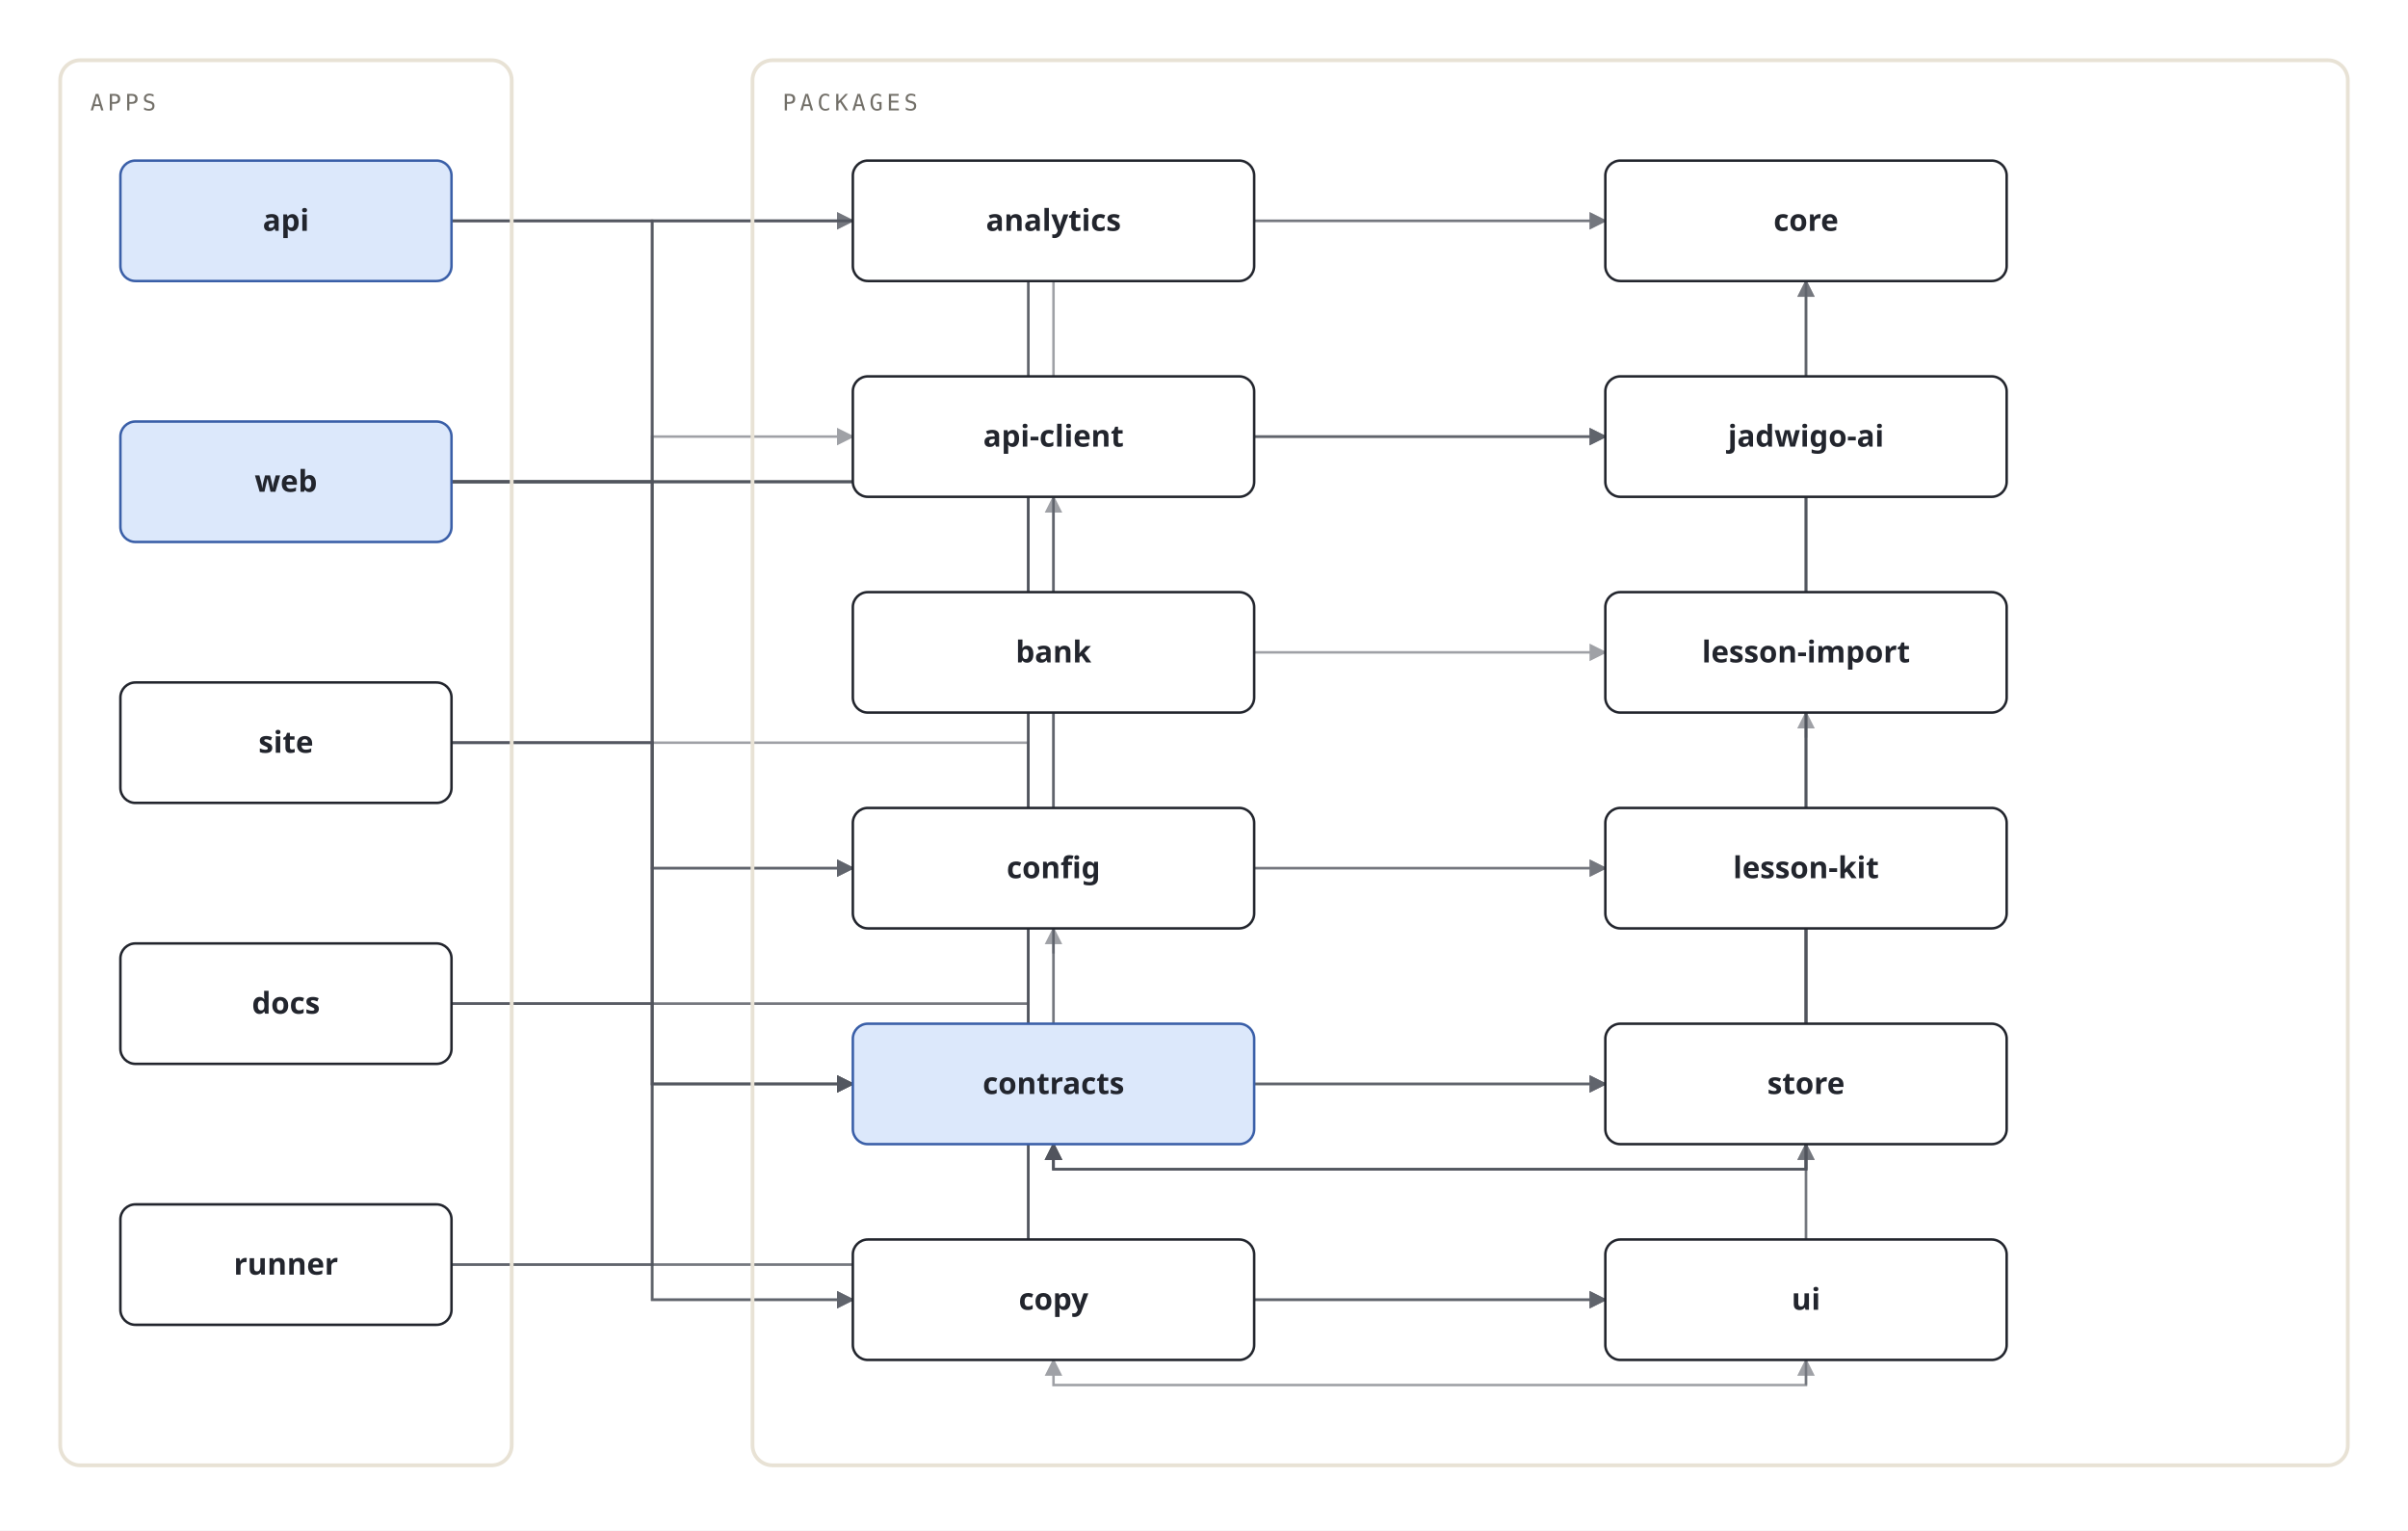
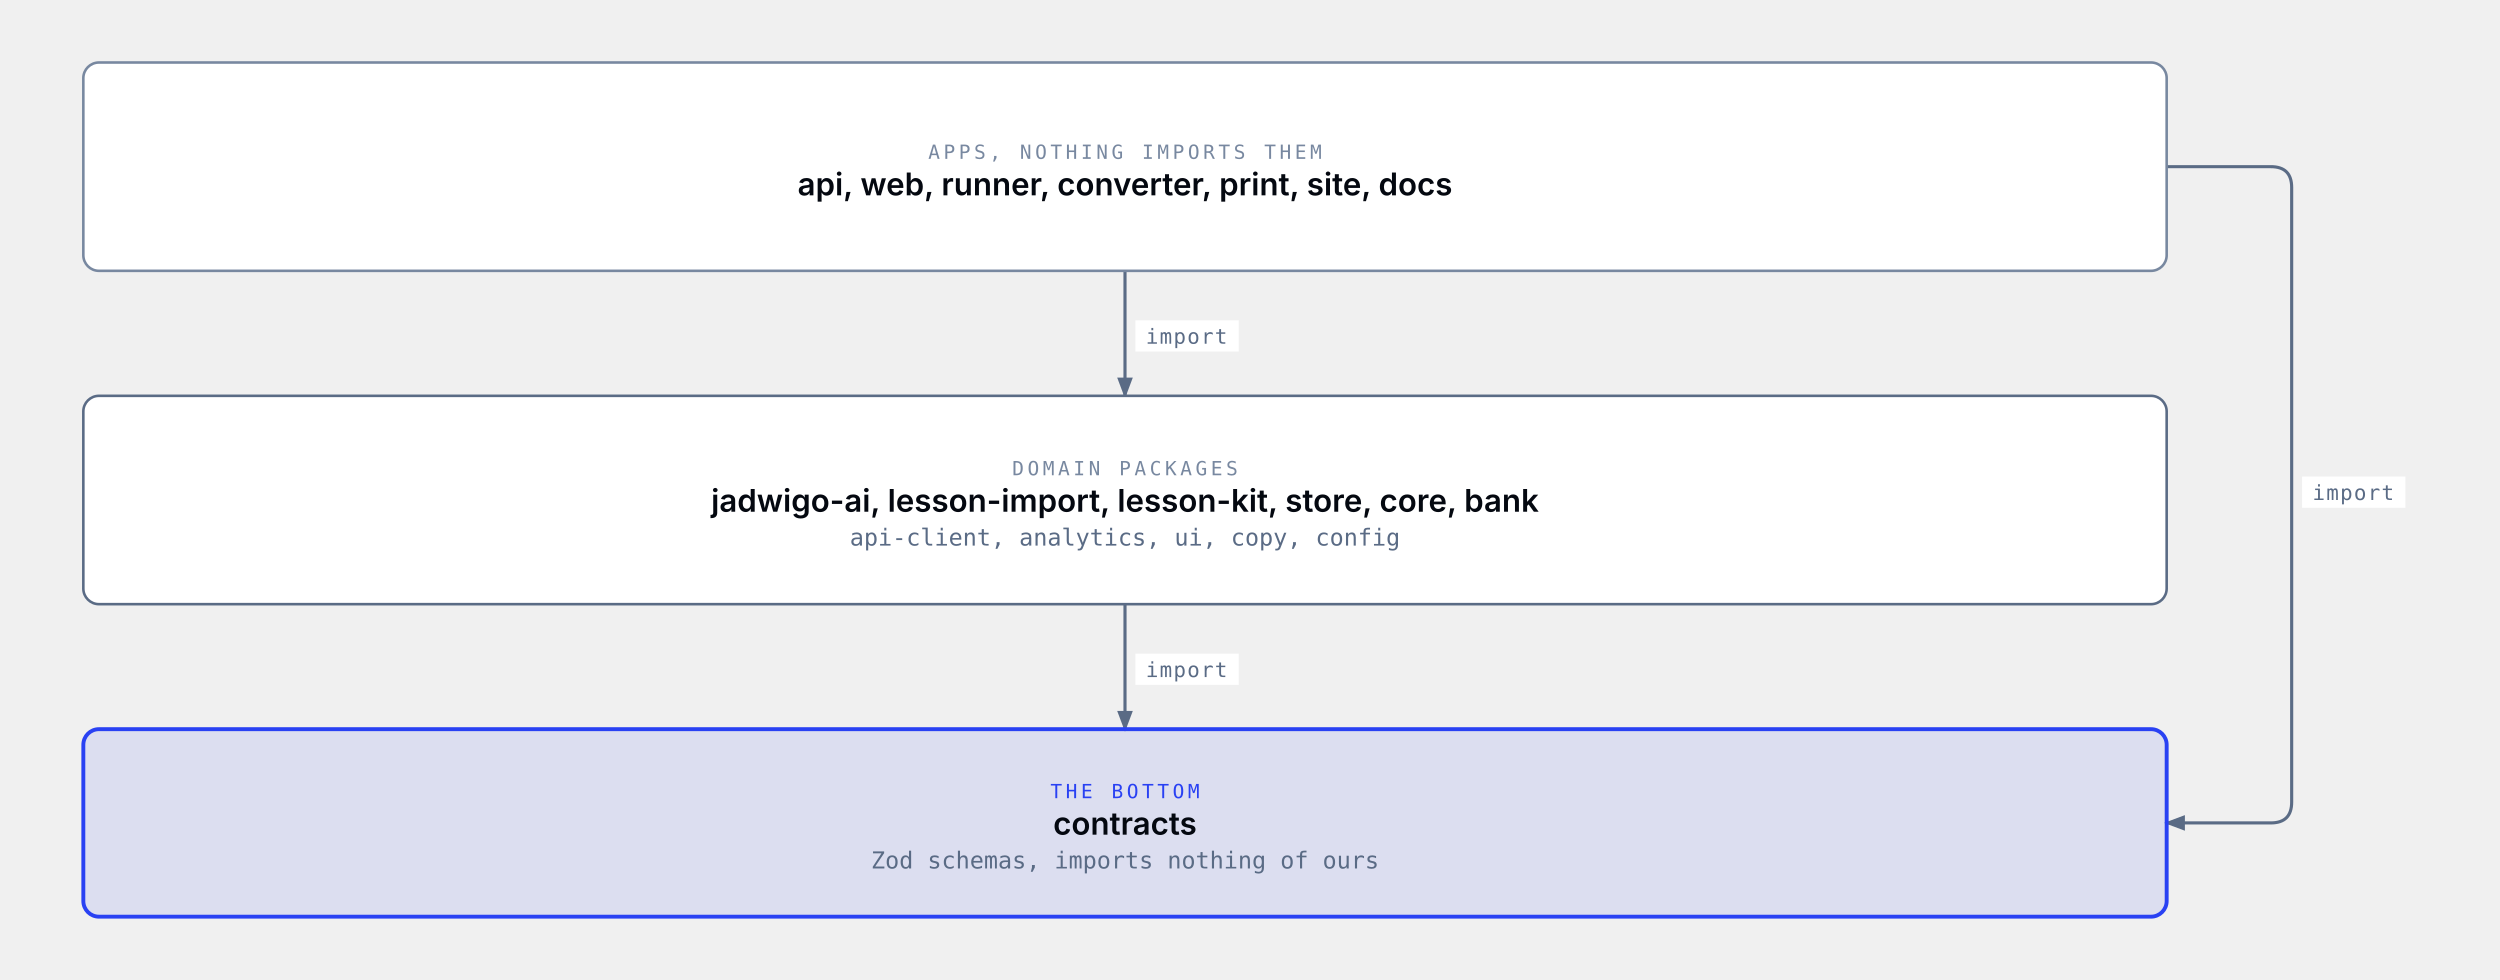
- <svg xmlns="http://www.w3.org/2000/svg" viewBox="0 0 960 610" role="img" aria-labelledby="monorepo-light-title monorepo-light-desc">
+ <svg xmlns="http://www.w3.org/2000/svg" viewBox="0 0 960 376" role="img" aria-labelledby="monorepo-light-title monorepo-light-desc">
  <defs>
-     <marker id="a-m-light" viewBox="0 0 10 10" refX="9" refY="5" markerWidth="7" markerHeight="7" orient="auto-start-reverse">
-       <path d="M0,0 L10,5 L0,10 z" fill="#50535c" />
+     <marker id="monorepo-light-default" markerWidth="8" markerHeight="6" refX="7" refY="3" orient="auto" markerUnits="userSpaceOnUse">
+       <polygon points="0 0, 8 3, 0 6" fill="#5a6b85" />
    </marker>
-     <marker id="a-a-light" viewBox="0 0 10 10" refX="9" refY="5" markerWidth="7" markerHeight="7" orient="auto-start-reverse">
-       <path d="M0,0 L10,5 L0,10 z" fill="#3a5fa8" />
+     <marker id="monorepo-light-accent" markerWidth="8" markerHeight="6" refX="7" refY="3" orient="auto" markerUnits="userSpaceOnUse">
+       <polygon points="0 0, 8 3, 0 6" fill="#2941f3" />
    </marker>
-     <marker id="a-l-light" viewBox="0 0 10 10" refX="9" refY="5" markerWidth="7" markerHeight="7" orient="auto-start-reverse">
-       <path d="M0,0 L10,5 L0,10 z" fill="#2f63b8" />
+     <marker id="monorepo-light-link" markerWidth="8" markerHeight="6" refX="7" refY="3" orient="auto" markerUnits="userSpaceOnUse">
+       <polygon points="0 0, 8 3, 0 6" fill="#0f7f76" />
+     </marker>
+     <marker id="monorepo-light-open" markerWidth="8" markerHeight="6" refX="7" refY="3" orient="auto" markerUnits="userSpaceOnUse">
+       <polyline points="0 0, 8 3, 0 6" fill="none" stroke="#5a6b85" stroke-width="1.2" />
    </marker>
  </defs>
-   <rect x="0" y="0" width="960" height="610" fill="#ffffff" />
-   <polyline points="180,88 260,88 260,432 340,432" fill="none" stroke="#50535c" stroke-width="1" opacity="0.55" marker-end="url(#a-m-light)" />
-   <polyline points="180,88 260,88 260,518 340,518" fill="none" stroke="#50535c" stroke-width="1" opacity="0.55" marker-end="url(#a-m-light)" />
-   <polyline points="180,88 410,88 410,88 640,88" fill="none" stroke="#50535c" stroke-width="1" opacity="0.55" marker-end="url(#a-m-light)" />
-   <polyline points="180,88 410,88 410,174 640,174" fill="none" stroke="#50535c" stroke-width="1" opacity="0.55" marker-end="url(#a-m-light)" />
-   <polyline points="180,88 410,88 410,432 640,432" fill="none" stroke="#50535c" stroke-width="1" opacity="0.55" marker-end="url(#a-m-light)" />
-   <polyline points="180,192 260,192 260,88 340,88" fill="none" stroke="#50535c" stroke-width="1" opacity="0.55" marker-end="url(#a-m-light)" />
-   <polyline points="180,192 260,192 260,174 340,174" fill="none" stroke="#50535c" stroke-width="1" opacity="0.55" marker-end="url(#a-m-light)" />
-   <polyline points="180,192 260,192 260,346 340,346" fill="none" stroke="#50535c" stroke-width="1" opacity="0.55" marker-end="url(#a-m-light)" />
-   <polyline points="180,192 260,192 260,432 340,432" fill="none" stroke="#50535c" stroke-width="1" opacity="0.55" marker-end="url(#a-m-light)" />
-   <polyline points="180,192 260,192 260,518 340,518" fill="none" stroke="#50535c" stroke-width="1" opacity="0.55" marker-end="url(#a-m-light)" />
-   <polyline points="180,192 410,192 410,88 640,88" fill="none" stroke="#50535c" stroke-width="1" opacity="0.55" marker-end="url(#a-m-light)" />
-   <polyline points="180,192 410,192 410,174 640,174" fill="none" stroke="#50535c" stroke-width="1" opacity="0.55" marker-end="url(#a-m-light)" />
-   <polyline points="180,192 410,192 410,260 640,260" fill="none" stroke="#50535c" stroke-width="1" opacity="0.55" marker-end="url(#a-m-light)" />
-   <polyline points="180,192 410,192 410,346 640,346" fill="none" stroke="#50535c" stroke-width="1" opacity="0.55" marker-end="url(#a-m-light)" />
-   <polyline points="180,192 410,192 410,432 640,432" fill="none" stroke="#50535c" stroke-width="1" opacity="0.55" marker-end="url(#a-m-light)" />
-   <polyline points="180,192 410,192 410,518 640,518" fill="none" stroke="#50535c" stroke-width="1" opacity="0.55" marker-end="url(#a-m-light)" />
-   <polyline points="180,296 260,296 260,88 340,88" fill="none" stroke="#50535c" stroke-width="1" opacity="0.55" marker-end="url(#a-m-light)" />
-   <polyline points="180,296 260,296 260,346 340,346" fill="none" stroke="#50535c" stroke-width="1" opacity="0.55" marker-end="url(#a-m-light)" />
-   <polyline points="180,296 260,296 260,432 340,432" fill="none" stroke="#50535c" stroke-width="1" opacity="0.55" marker-end="url(#a-m-light)" />
-   <polyline points="180,296 260,296 260,518 340,518" fill="none" stroke="#50535c" stroke-width="1" opacity="0.55" marker-end="url(#a-m-light)" />
-   <polyline points="180,296 410,296 410,518 640,518" fill="none" stroke="#50535c" stroke-width="1" opacity="0.55" marker-end="url(#a-m-light)" />
-   <polyline points="180,400 260,400 260,346 340,346" fill="none" stroke="#50535c" stroke-width="1" opacity="0.55" marker-end="url(#a-m-light)" />
-   <polyline points="180,400 260,400 260,432 340,432" fill="none" stroke="#50535c" stroke-width="1" opacity="0.55" marker-end="url(#a-m-light)" />
-   <polyline points="180,400 410,400 410,346 640,346" fill="none" stroke="#50535c" stroke-width="1" opacity="0.55" marker-end="url(#a-m-light)" />
-   <polyline points="180,400 410,400 410,518 640,518" fill="none" stroke="#50535c" stroke-width="1" opacity="0.55" marker-end="url(#a-m-light)" />
-   <polyline points="180,504 260,504 260,432 340,432" fill="none" stroke="#50535c" stroke-width="1" opacity="0.55" marker-end="url(#a-m-light)" />
-   <polyline points="180,504 410,504 410,174 640,174" fill="none" stroke="#50535c" stroke-width="1" opacity="0.55" marker-end="url(#a-m-light)" />
-   <polyline points="180,504 410,504 410,432 640,432" fill="none" stroke="#50535c" stroke-width="1" opacity="0.55" marker-end="url(#a-m-light)" />
-   <polyline points="420,112 420,380 420,380 420,370" fill="none" stroke="#50535c" stroke-width="1" opacity="0.55" marker-end="url(#a-m-light)" />
-   <polyline points="420,198 420,466 420,466 420,456" fill="none" stroke="#50535c" stroke-width="1" opacity="0.55" marker-end="url(#a-m-light)" />
-   <polyline points="420,284 420,208 420,208 420,198" fill="none" stroke="#50535c" stroke-width="1" opacity="0.55" marker-end="url(#a-m-light)" />
-   <polyline points="420,284 420,466 420,466 420,456" fill="none" stroke="#50535c" stroke-width="1" opacity="0.55" marker-end="url(#a-m-light)" />
-   <polyline points="720,112 720,466 420,466 420,456" fill="none" stroke="#50535c" stroke-width="1" opacity="0.55" marker-end="url(#a-m-light)" />
-   <polyline points="720,198 720,466 420,466 420,456" fill="none" stroke="#50535c" stroke-width="1" opacity="0.55" marker-end="url(#a-m-light)" />
-   <polyline points="720,198 720,122 720,122 720,112" fill="none" stroke="#50535c" stroke-width="1" opacity="0.55" marker-end="url(#a-m-light)" />
-   <polyline points="720,198 720,294 720,294 720,284" fill="none" stroke="#50535c" stroke-width="1" opacity="0.55" marker-end="url(#a-m-light)" />
-   <polyline points="720,198 720,466 720,466 720,456" fill="none" stroke="#50535c" stroke-width="1" opacity="0.55" marker-end="url(#a-m-light)" />
-   <polyline points="720,284 720,466 420,466 420,456" fill="none" stroke="#50535c" stroke-width="1" opacity="0.55" marker-end="url(#a-m-light)" />
-   <polyline points="720,284 720,122 720,122 720,112" fill="none" stroke="#50535c" stroke-width="1" opacity="0.55" marker-end="url(#a-m-light)" />
-   <polyline points="720,284 720,466 720,466 720,456" fill="none" stroke="#50535c" stroke-width="1" opacity="0.55" marker-end="url(#a-m-light)" />
-   <polyline points="720,370 720,466 420,466 420,456" fill="none" stroke="#50535c" stroke-width="1" opacity="0.55" marker-end="url(#a-m-light)" />
-   <polyline points="720,370 720,552 420,552 420,542" fill="none" stroke="#50535c" stroke-width="1" opacity="0.55" marker-end="url(#a-m-light)" />
-   <polyline points="720,370 720,552 720,552 720,542" fill="none" stroke="#50535c" stroke-width="1" opacity="0.55" marker-end="url(#a-m-light)" />
-   <polyline points="720,456 720,466 420,466 420,456" fill="none" stroke="#50535c" stroke-width="1" opacity="0.55" marker-end="url(#a-m-light)" />
-   <rect x="24" y="24" width="180" height="560" rx="8" fill="none" stroke="#e8e2d5" stroke-width="1.5" />
-   <text x="36" y="44" font-family="ui-monospace, monospace" font-size="9" letter-spacing="1.5" fill="#726f68">APPS</text>
-   <rect x="300" y="24" width="636" height="560" rx="8" fill="none" stroke="#e8e2d5" stroke-width="1.5" />
-   <text x="312" y="44" font-family="ui-monospace, monospace" font-size="9" letter-spacing="1.5" fill="#726f68">PACKAGES</text>
-   <rect x="48" y="64" width="132" height="48" rx="6" fill="#dce8fb" stroke="#3a5fa8" stroke-width="1" />
-   <text x="114.0" y="92.0" text-anchor="middle" font-family="'Andika', system-ui, sans-serif" font-size="12" font-weight="700" fill="#22252d">api</text>
-   <rect x="48" y="168" width="132" height="48" rx="6" fill="#dce8fb" stroke="#3a5fa8" stroke-width="1" />
-   <text x="114.0" y="196.0" text-anchor="middle" font-family="'Andika', system-ui, sans-serif" font-size="12" font-weight="700" fill="#22252d">web</text>
-   <rect x="48" y="272" width="132" height="48" rx="6" fill="#ffffff" stroke="#22252d" stroke-width="1" />
-   <text x="114.0" y="300.0" text-anchor="middle" font-family="'Andika', system-ui, sans-serif" font-size="12" font-weight="700" fill="#22252d">site</text>
-   <rect x="48" y="376" width="132" height="48" rx="6" fill="#ffffff" stroke="#22252d" stroke-width="1" />
-   <text x="114.0" y="404.0" text-anchor="middle" font-family="'Andika', system-ui, sans-serif" font-size="12" font-weight="700" fill="#22252d">docs</text>
-   <rect x="48" y="480" width="132" height="48" rx="6" fill="#ffffff" stroke="#22252d" stroke-width="1" />
-   <text x="114.0" y="508.0" text-anchor="middle" font-family="'Andika', system-ui, sans-serif" font-size="12" font-weight="700" fill="#22252d">runner</text>
-   <rect x="340" y="64" width="160" height="48" rx="6" fill="#ffffff" stroke="#22252d" stroke-width="1" />
-   <text x="420.0" y="92.0" text-anchor="middle" font-family="'Andika', system-ui, sans-serif" font-size="12" font-weight="700" fill="#22252d">analytics</text>
-   <rect x="340" y="150" width="160" height="48" rx="6" fill="#ffffff" stroke="#22252d" stroke-width="1" />
-   <text x="420.0" y="178.0" text-anchor="middle" font-family="'Andika', system-ui, sans-serif" font-size="12" font-weight="700" fill="#22252d">api-client</text>
-   <rect x="340" y="236" width="160" height="48" rx="6" fill="#ffffff" stroke="#22252d" stroke-width="1" />
-   <text x="420.0" y="264.0" text-anchor="middle" font-family="'Andika', system-ui, sans-serif" font-size="12" font-weight="700" fill="#22252d">bank</text>
-   <rect x="340" y="322" width="160" height="48" rx="6" fill="#ffffff" stroke="#22252d" stroke-width="1" />
-   <text x="420.0" y="350.0" text-anchor="middle" font-family="'Andika', system-ui, sans-serif" font-size="12" font-weight="700" fill="#22252d">config</text>
-   <rect x="340" y="408" width="160" height="48" rx="6" fill="#dce8fb" stroke="#3a5fa8" stroke-width="1" />
-   <text x="420.0" y="436.0" text-anchor="middle" font-family="'Andika', system-ui, sans-serif" font-size="12" font-weight="700" fill="#22252d">contracts</text>
-   <rect x="340" y="494" width="160" height="48" rx="6" fill="#ffffff" stroke="#22252d" stroke-width="1" />
-   <text x="420.0" y="522.0" text-anchor="middle" font-family="'Andika', system-ui, sans-serif" font-size="12" font-weight="700" fill="#22252d">copy</text>
-   <rect x="640" y="64" width="160" height="48" rx="6" fill="#ffffff" stroke="#22252d" stroke-width="1" />
-   <text x="720.0" y="92.0" text-anchor="middle" font-family="'Andika', system-ui, sans-serif" font-size="12" font-weight="700" fill="#22252d">core</text>
-   <rect x="640" y="150" width="160" height="48" rx="6" fill="#ffffff" stroke="#22252d" stroke-width="1" />
-   <text x="720.0" y="178.0" text-anchor="middle" font-family="'Andika', system-ui, sans-serif" font-size="12" font-weight="700" fill="#22252d">jadwigo-ai</text>
-   <rect x="640" y="236" width="160" height="48" rx="6" fill="#ffffff" stroke="#22252d" stroke-width="1" />
-   <text x="720.0" y="264.0" text-anchor="middle" font-family="'Andika', system-ui, sans-serif" font-size="12" font-weight="700" fill="#22252d">lesson-import</text>
-   <rect x="640" y="322" width="160" height="48" rx="6" fill="#ffffff" stroke="#22252d" stroke-width="1" />
-   <text x="720.0" y="350.0" text-anchor="middle" font-family="'Andika', system-ui, sans-serif" font-size="12" font-weight="700" fill="#22252d">lesson-kit</text>
-   <rect x="640" y="408" width="160" height="48" rx="6" fill="#ffffff" stroke="#22252d" stroke-width="1" />
-   <text x="720.0" y="436.0" text-anchor="middle" font-family="'Andika', system-ui, sans-serif" font-size="12" font-weight="700" fill="#22252d">store</text>
-   <rect x="640" y="494" width="160" height="48" rx="6" fill="#ffffff" stroke="#22252d" stroke-width="1" />
-   <text x="720.0" y="522.0" text-anchor="middle" font-family="'Andika', system-ui, sans-serif" font-size="12" font-weight="700" fill="#22252d">ui</text>
+   <path d="M432,104 L432,152" fill="none" stroke="#5a6b85" stroke-width="1.2" marker-end="url(#monorepo-light-default)" />
+   <path d="M432,232 L432,280" fill="none" stroke="#5a6b85" stroke-width="1.2" marker-end="url(#monorepo-light-default)" />
+   <path d="M832,64 L872,64 Q880,64 880,72 L880,308 Q880,316 872,316 L832,316" fill="none" stroke="#5a6b85" stroke-width="1.2" marker-end="url(#monorepo-light-default)" />
+   <rect x="32" y="24" width="800" height="80" rx="6" fill="#ffffff" stroke="#7888a0" stroke-width="1" />
+   <text x="432" y="61" text-anchor="middle" font-family="'Geist Mono', ui-monospace, monospace" font-size="7.5" font-weight="500" letter-spacing="0.18em" fill="#7888a0">APPS, NOTHING IMPORTS THEM</text>
+   <text x="432" y="75" text-anchor="middle" font-family="'Inter', 'Geist', system-ui, sans-serif" font-size="12" font-weight="600" fill="#040810">api, web, runner, converter, print, site, docs</text>
+   <rect x="32" y="152" width="800" height="80" rx="6" fill="#ffffff" stroke="#5a6b85" stroke-width="1" />
+   <text x="432" y="182.5" text-anchor="middle" font-family="'Geist Mono', ui-monospace, monospace" font-size="7.5" font-weight="500" letter-spacing="0.18em" fill="#7888a0">DOMAIN PACKAGES</text>
+   <text x="432" y="196.5" text-anchor="middle" font-family="'Inter', 'Geist', system-ui, sans-serif" font-size="12" font-weight="600" fill="#040810">jadwigo-ai, lesson-import, lesson-kit, store, core, bank</text>
+   <text x="432" y="209.5" text-anchor="middle" font-family="'Geist Mono', ui-monospace, monospace" font-size="9" fill="#5a6b85">api-client, analytics, ui, copy, config</text>
+   <rect x="32" y="280" width="800" height="72" rx="6" fill="rgba(41,65,243,0.10)" stroke="#2941f3" stroke-width="1.5" />
+   <text x="432" y="306.5" text-anchor="middle" font-family="'Geist Mono', ui-monospace, monospace" font-size="7.5" font-weight="500" letter-spacing="0.18em" fill="#2941f3">THE BOTTOM</text>
+   <text x="432" y="320.5" text-anchor="middle" font-family="'Inter', 'Geist', system-ui, sans-serif" font-size="12" font-weight="600" fill="#040810">contracts</text>
+   <text x="432" y="333.5" text-anchor="middle" font-family="'Geist Mono', ui-monospace, monospace" font-size="9" fill="#5a6b85">Zod schemas, imports nothing of ours</text>
+   <rect x="436" y="123" width="39.68" height="12" fill="#ffffff" />
+   <text x="440" y="132" text-anchor="start" font-family="'Geist Mono', ui-monospace, monospace" font-size="8" letter-spacing="0.06em" fill="#5a6b85">import</text>
+   <rect x="436" y="251" width="39.68" height="12" fill="#ffffff" />
+   <text x="440" y="260" text-anchor="start" font-family="'Geist Mono', ui-monospace, monospace" font-size="8" letter-spacing="0.06em" fill="#5a6b85">import</text>
+   <rect x="884" y="183" width="39.68" height="12" fill="#ffffff" />
+   <text x="888" y="192" text-anchor="start" font-family="'Geist Mono', ui-monospace, monospace" font-size="8" letter-spacing="0.06em" fill="#5a6b85">import</text>
</svg>
